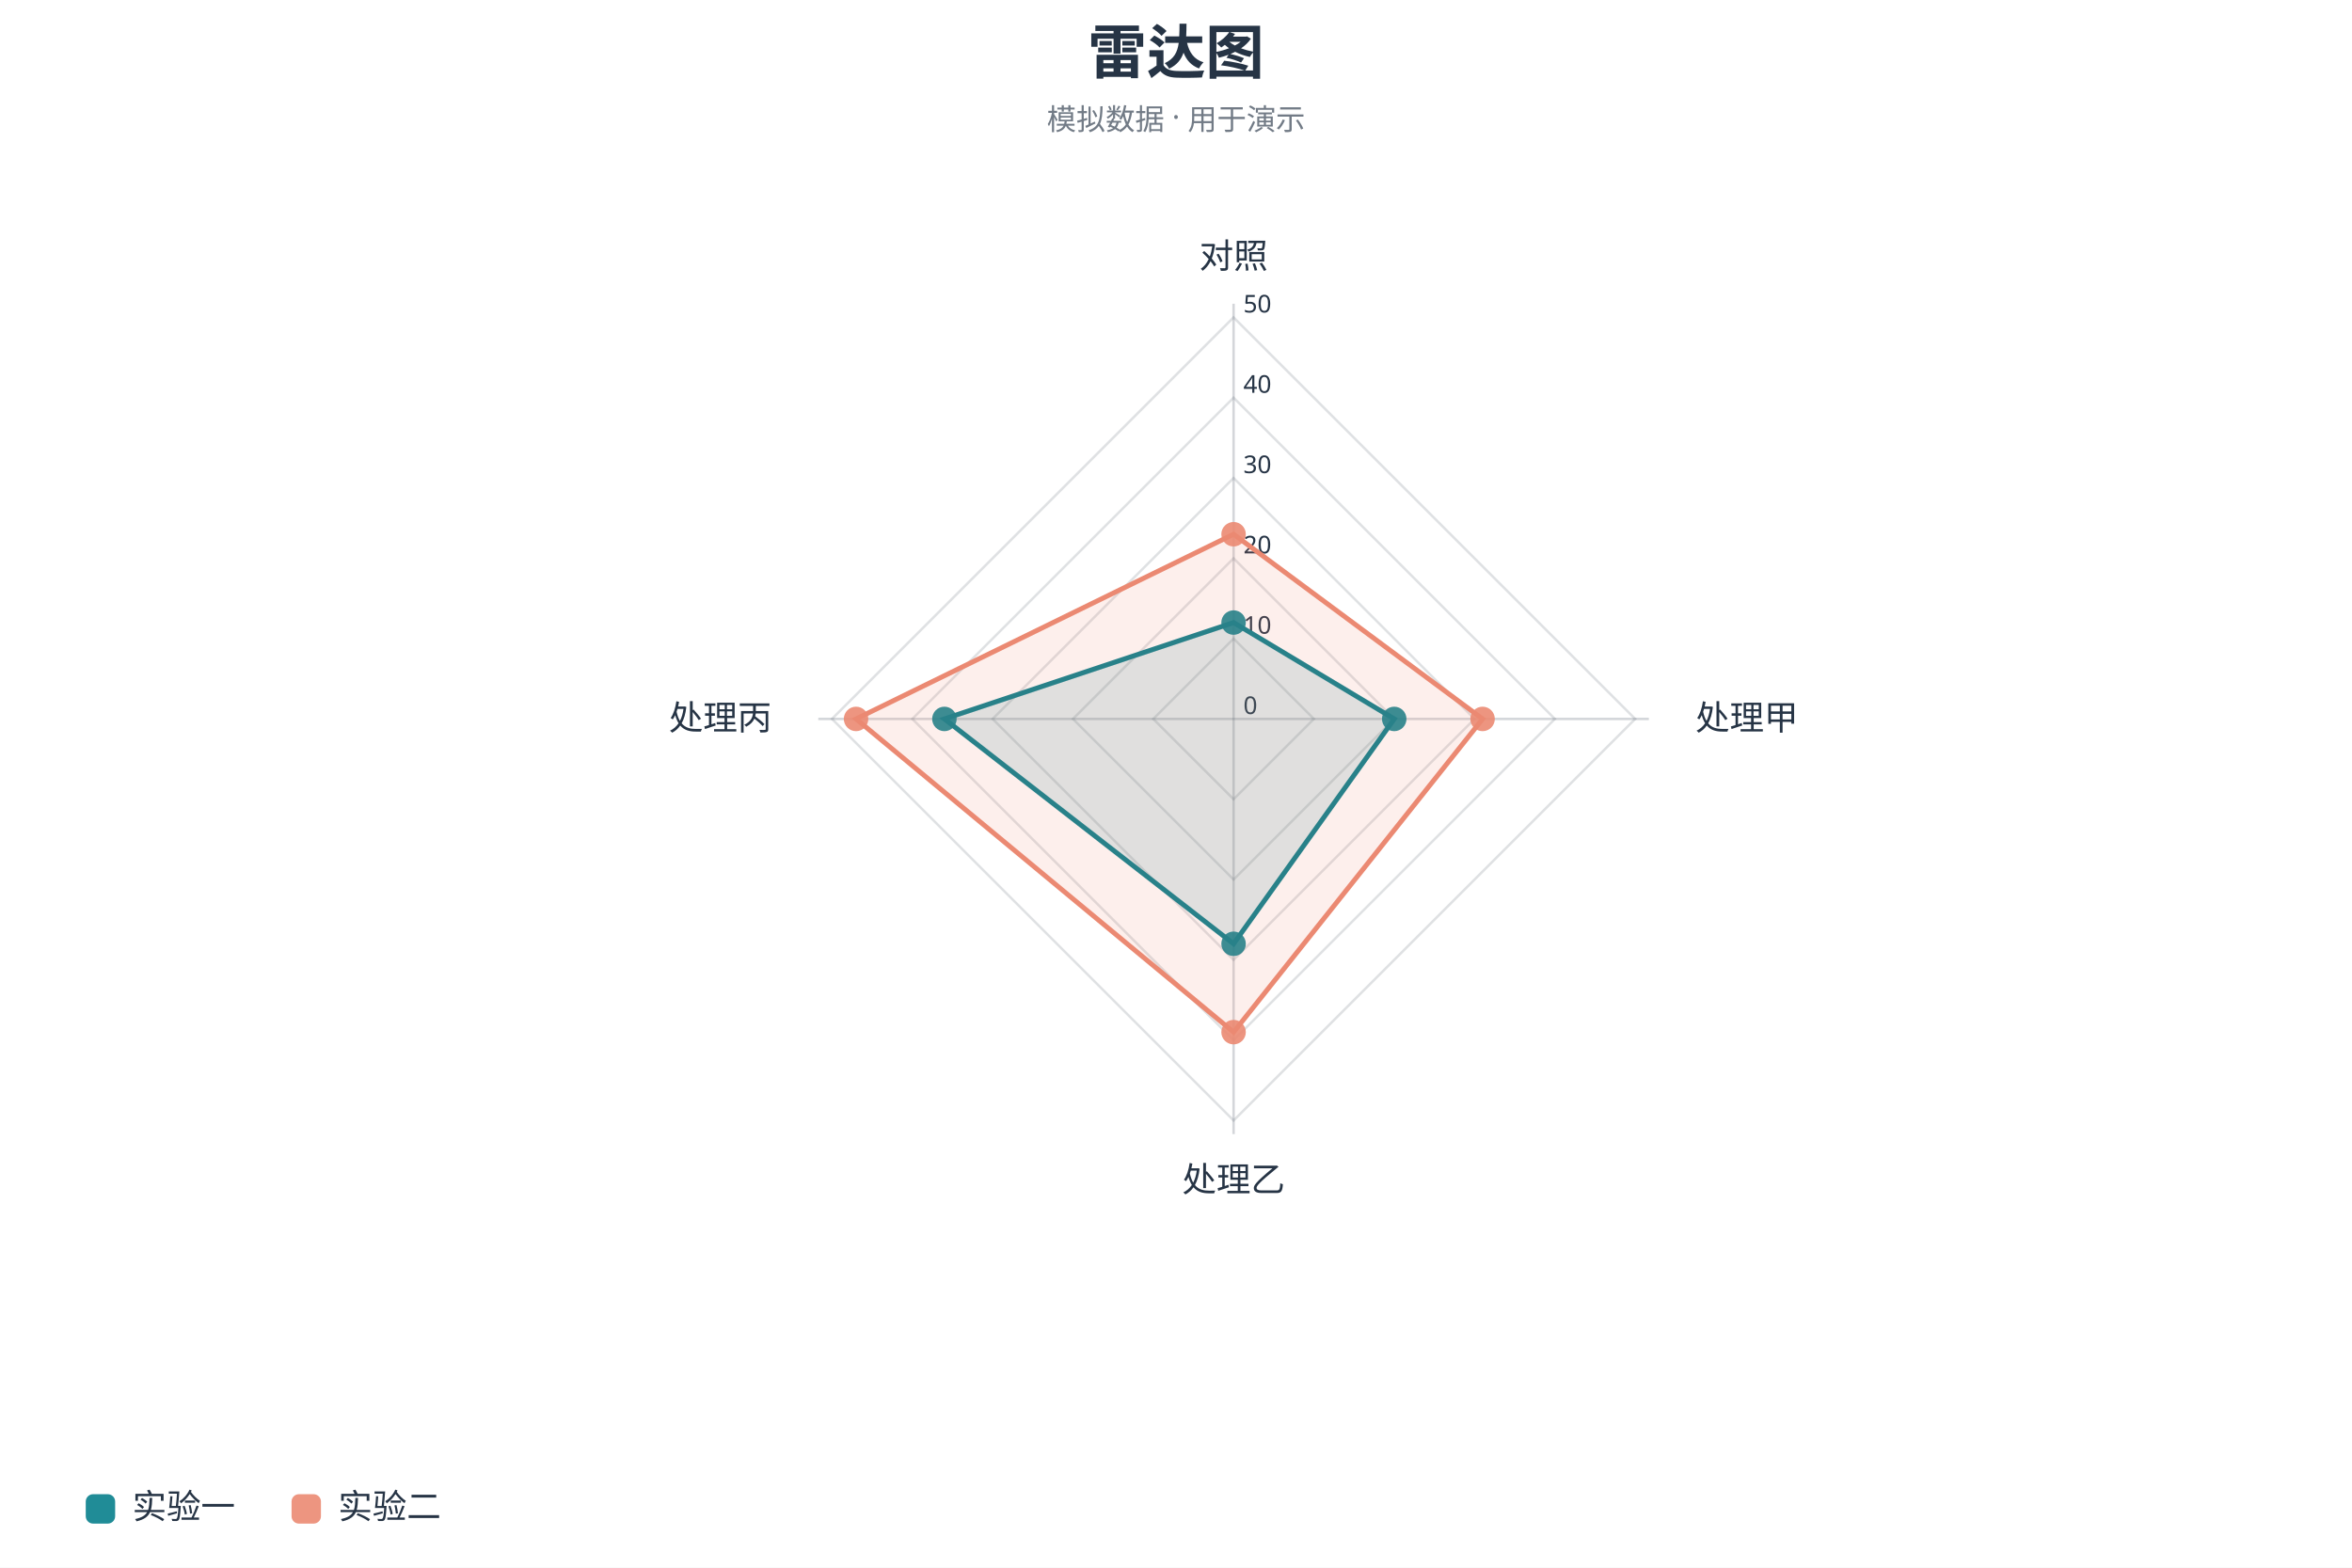
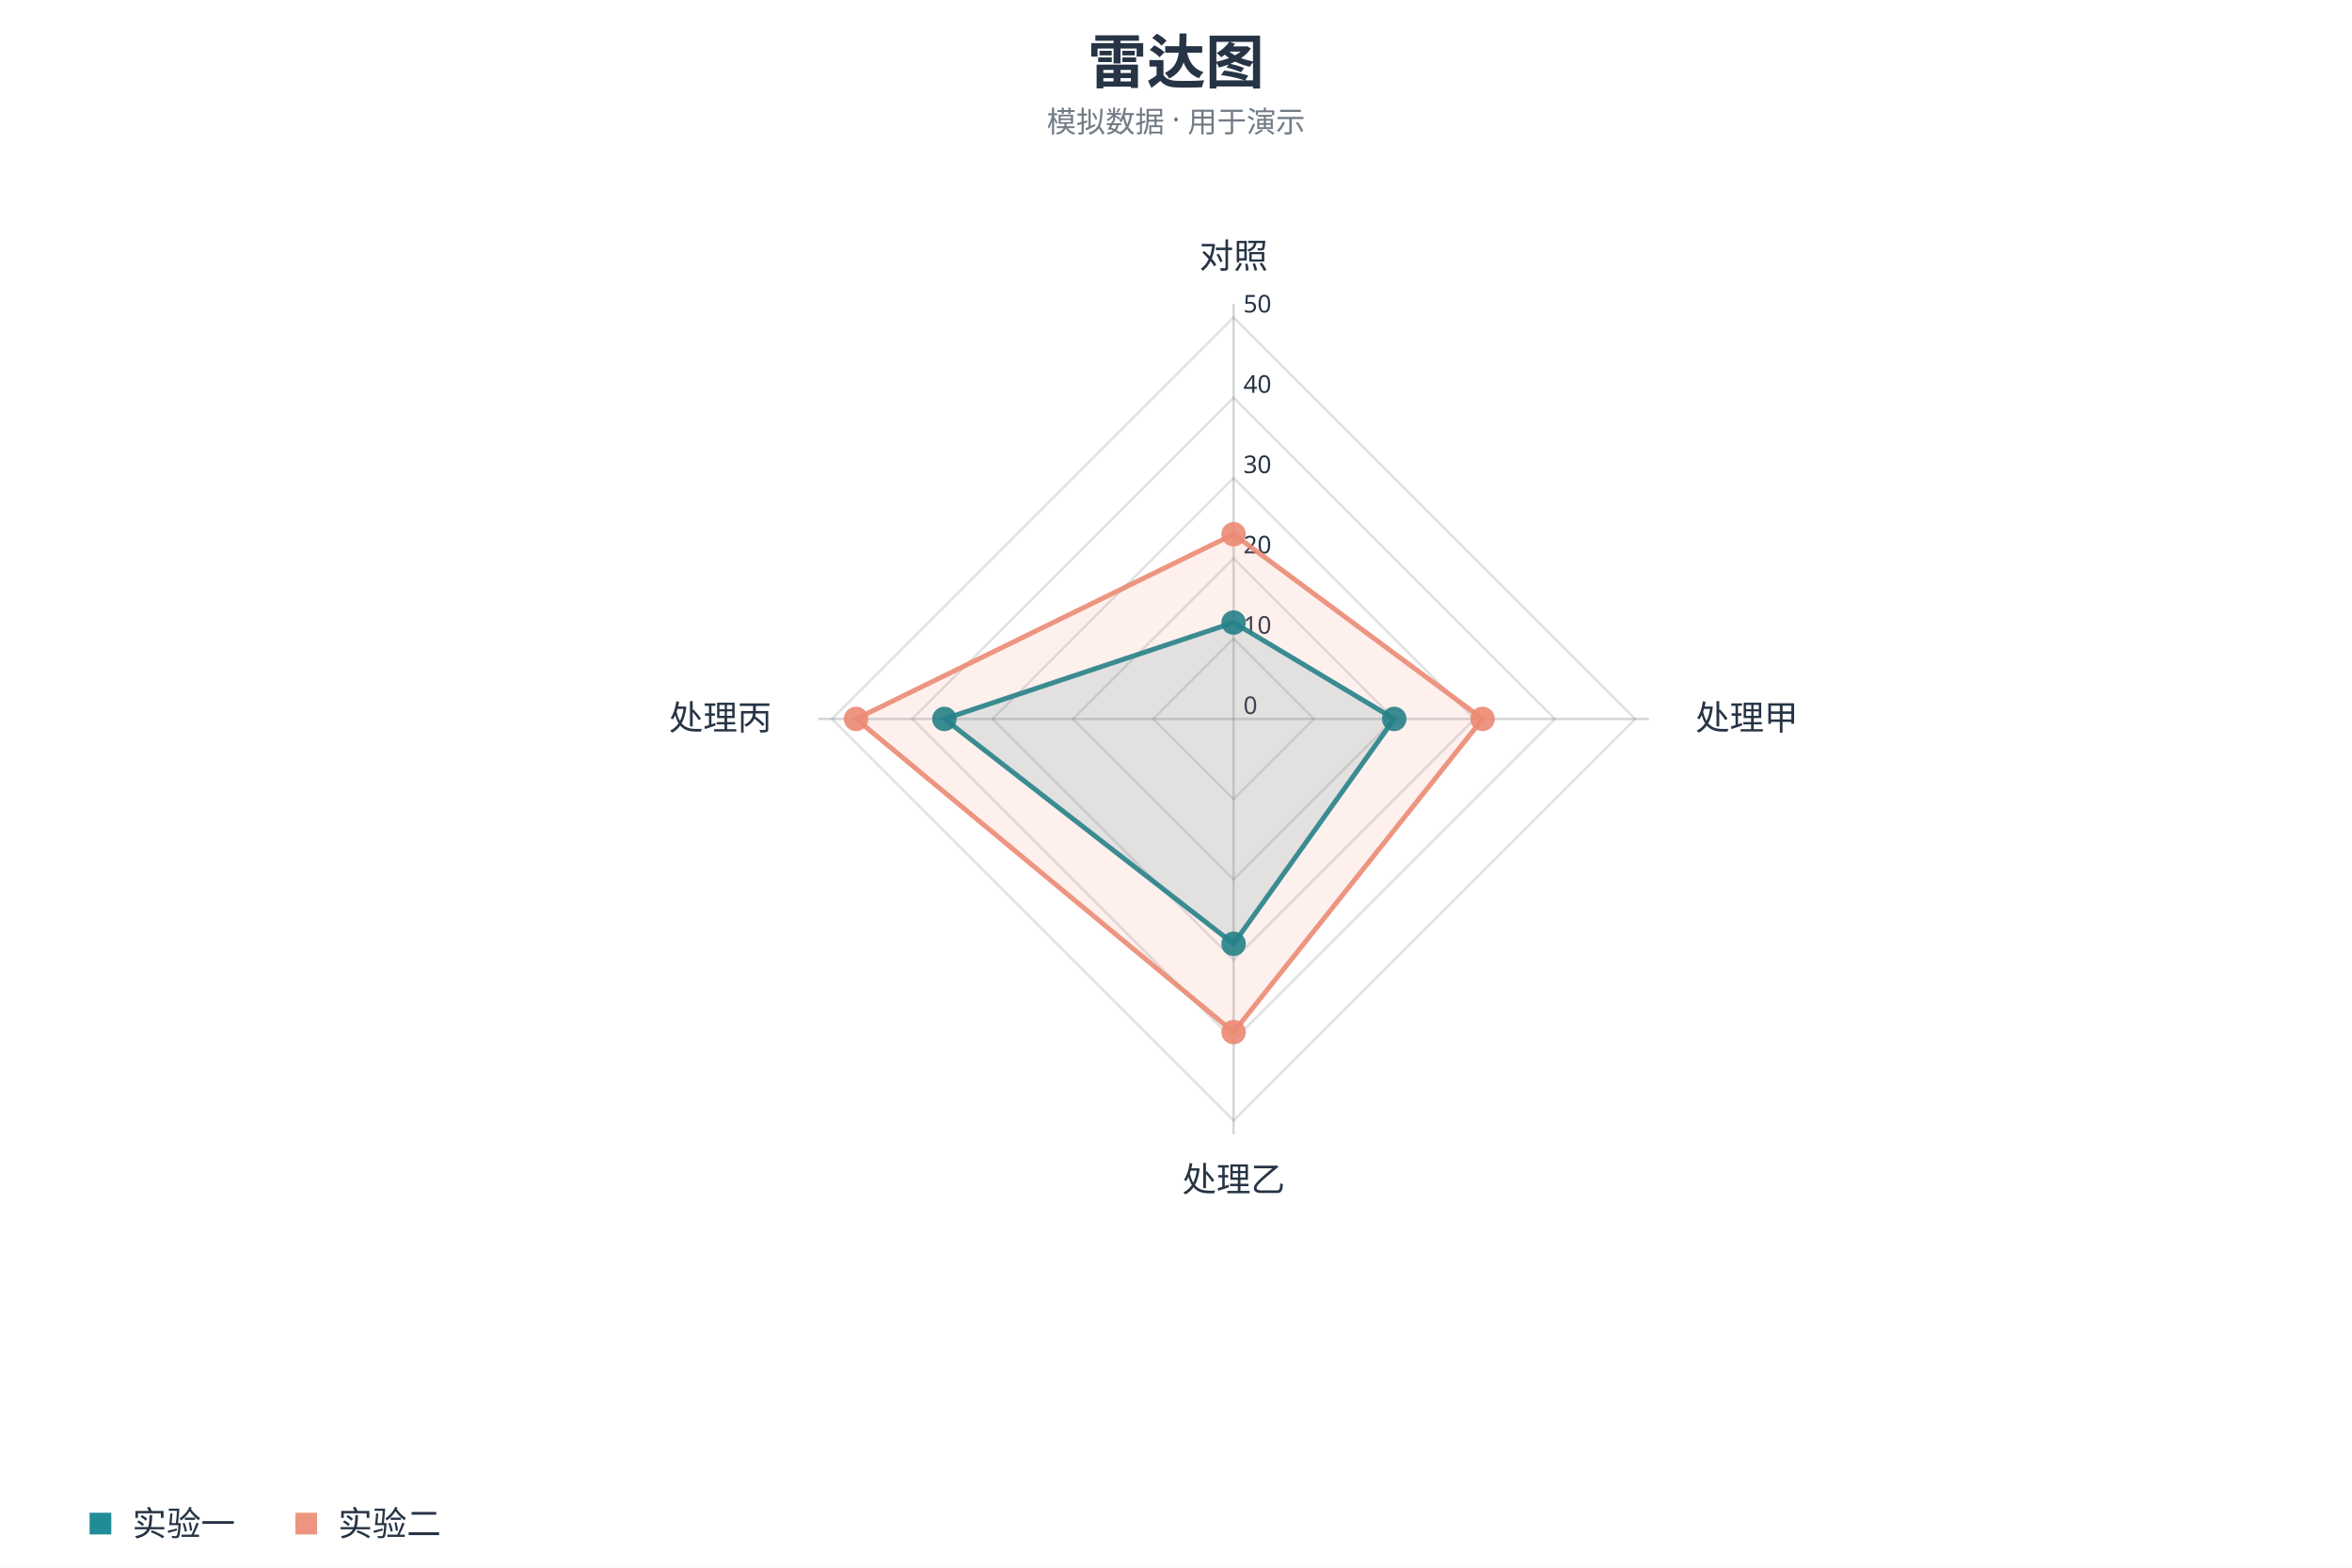
<svg xmlns="http://www.w3.org/2000/svg" data-chart="true" class="chart-svg" width="960" height="640" viewBox="0 0 960 640" role="img" aria-label="雷达图">
-   <svg data-chart="true" width="960" height="640" viewBox="0 0 960 640" role="img" aria-label="雷达图" style="font-family: &quot;Noto Sans SC&quot;, &quot;Microsoft YaHei&quot;, sans-serif; font-size: 14px; color: rgb(38, 52, 69); overflow: visible;">
+   <svg data-chart="true" width="960" height="640" viewBox="0 0 960 640" role="img" aria-label="雷达图" style="font-family: &quot;Noto Sans SC&quot;; font-size: 14px; color: rgb(38, 52, 69); overflow: visible;">
+     <defs />
    <defs>
-       <pattern id="basicru-pattern-0" width="8" height="8" patternUnits="userSpaceOnUse" patternTransform="rotate(0)">
-         <rect width="100%" height="100%" fill="#087f8c" fill-opacity="0.2" />
-         <line x1="0" y1="0" x2="8" y2="0" stroke="#087f8c" stroke-width="1.5" />
-       </pattern>
-       <pattern id="basicru-pattern-1" width="8" height="8" patternUnits="userSpaceOnUse" patternTransform="rotate(0)">
-         <rect width="100%" height="100%" fill="#eb8972" fill-opacity="0.2" />
-         <line x1="0" y1="0" x2="8" y2="0" stroke="#eb8972" stroke-width="1.5" />
-       </pattern>
-       <pattern id="basicru-pattern-2" width="8" height="8" patternUnits="userSpaceOnUse" patternTransform="rotate(0)">
-         <rect width="100%" height="100%" fill="#587ab8" fill-opacity="0.2" />
-         <line x1="0" y1="0" x2="8" y2="0" stroke="#587ab8" stroke-width="1.5" />
-       </pattern>
-       <pattern id="basicru-pattern-3" width="8" height="8" patternUnits="userSpaceOnUse" patternTransform="rotate(0)">
-         <rect width="100%" height="100%" fill="#b78bc1" fill-opacity="0.2" />
-         <line x1="0" y1="0" x2="8" y2="0" stroke="#b78bc1" stroke-width="1.5" />
-       </pattern>
-       <pattern id="basicru-pattern-4" width="8" height="8" patternUnits="userSpaceOnUse" patternTransform="rotate(0)">
-         <rect width="100%" height="100%" fill="#b9ac62" fill-opacity="0.2" />
-         <line x1="0" y1="0" x2="8" y2="0" stroke="#b9ac62" stroke-width="1.5" />
-       </pattern>
-       <pattern id="basicru-pattern-5" width="8" height="8" patternUnits="userSpaceOnUse" patternTransform="rotate(0)">
-         <rect width="100%" height="100%" fill="#76b7bc" fill-opacity="0.2" />
-         <line x1="0" y1="0" x2="8" y2="0" stroke="#76b7bc" stroke-width="1.5" />
-       </pattern>
+       <marker id="basicru-arrow" viewBox="0 0 10 10" refX="9" refY="5" markerWidth="7" markerHeight="7" orient="auto-start-reverse">
+         <path d="M0,0L10,5L0,10Z" fill="#263445" />
+       </marker>
    </defs>
    <rect width="960" height="640" fill="#ffffff" />
-     <text x="480" y="30" text-anchor="middle" font-size="24" font-weight="700" font-style="normal" fill="#263445">
+     <text x="480" y="34" text-anchor="middle" font-size="24" font-weight="700" font-style="normal" fill="#263445">
      <tspan x="480" dy="0">雷达图</tspan>
    </text>
-     <text x="480" y="53" text-anchor="middle" fill="#263445" opacity=".65" font-size="12">模拟数据 · 用于演示</text>
+     <text x="480" y="54" text-anchor="middle" fill="#263445" opacity=".65" font-size="12">
+       <tspan x="480" dy="0">模拟数据 · 用于演示</tspan>
+     </text>
    <g data-part="marks" transform="translate(503.5,293.5)">
      <g>
        <polygon points="0,0 0,0 0,0 0,0" fill="none" stroke="#263445" opacity=".15" />
        <text y="-2" x="4" fill="#263445" font-size="10">0</text>
      </g>
      <g>
        <polygon points="2.0075206233605063e-15,-32.785 32.785,0 2.0075206233605063e-15,32.785 -32.785,4.0150412467210125e-15" fill="none" stroke="#263445" opacity=".15" />
        <text y="-34.785" x="4" fill="#263445" font-size="10">10</text>
      </g>
      <g>
        <polygon points="4.0150412467210125e-15,-65.571 65.571,0 4.0150412467210125e-15,65.571 -65.571,8.030082493442025e-15" fill="none" stroke="#263445" opacity=".15" />
        <text y="-67.571" x="4" fill="#263445" font-size="10">20</text>
      </g>
      <g>
        <polygon points="6.022561870081519e-15,-98.356 98.356,0 6.022561870081519e-15,98.356 -98.356,1.2045123740163038e-14" fill="none" stroke="#263445" opacity=".15" />
        <text y="-100.356" x="4" fill="#263445" font-size="10">30</text>
      </g>
      <g>
        <polygon points="8.030082493442025e-15,-131.141 131.141,0 8.030082493442025e-15,131.141 -131.141,1.606016498688405e-14" fill="none" stroke="#263445" opacity=".15" />
        <text y="-133.141" x="4" fill="#263445" font-size="10">40</text>
      </g>
      <g>
        <polygon points="1.003760311680253e-14,-163.926 163.926,0 1.003760311680253e-14,163.926 -163.926,2.007520623360506e-14" fill="none" stroke="#263445" opacity=".15" />
        <text y="-165.926" x="4" fill="#263445" font-size="10">50</text>
      </g>
      <g>
        <line x2="1.0378881622773818e-14" y2="-169.5" stroke="#263445" opacity=".2" />
        <text x="1.1542296081963803e-14" y="-188.5" text-anchor="middle" dy=".32em" fill="#263445">
          <tspan x="1.1542296081963803e-14" dy="0">对照</tspan>
        </text>
      </g>
      <g>
        <line x2="169.5" y2="0" stroke="#263445" opacity=".2" />
        <text x="188.5" y="0" text-anchor="start" dy=".32em" fill="#263445">
          <tspan x="188.5" dy="0">处理甲</tspan>
        </text>
      </g>
      <g>
        <line x2="1.0378881622773818e-14" y2="169.5" stroke="#263445" opacity=".2" />
        <text x="1.1542296081963803e-14" y="188.5" text-anchor="middle" dy=".32em" fill="#263445">
          <tspan x="1.1542296081963803e-14" dy="0">处理乙</tspan>
        </text>
      </g>
      <g>
        <line x2="-169.5" y2="2.0757763245547636e-14" stroke="#263445" opacity=".2" />
        <text x="-188.5" y="2.3084592163927607e-14" text-anchor="end" dy=".32em" fill="#263445">
          <tspan x="-188.5" dy="0">处理丙</tspan>
        </text>
      </g>
      <g>
-         <polygon points="2.4090247480326075e-15,-39.342 65.571,0 5.6210577454094175e-15,91.799 -118.027,1.4454148488195648e-14" fill="#087f8c" fill-opacity="0.14" stroke="#087f8c" stroke-width="2" />
+         <polygon points="2.4090247480326075e-15,-39.342 65.571,0 5.6210577454094175e-15,91.799 -118.027,1.4454148488195648e-14" fill="#087f8c" fill-opacity="0.14" stroke="#087f8c" stroke-width="2" opacity="0.9" />
        <g>
-           <circle cx="2.4090247480326075e-15" cy="-39.342" r="5" fill="#087f8c" opacity="0.9" />
+           <path transform="translate(2.4090247480326075e-15,-39.34236)" d="M5,0A5,5,0,1,1,-5,0A5,5,0,1,1,5,0" fill="#087f8c" opacity="0.9" stroke="none" stroke-width="0" />
        </g>
        <g>
-           <circle cx="65.571" cy="0" r="5" fill="#087f8c" opacity="0.9" />
+           <path transform="translate(65.5706,0)" d="M5,0A5,5,0,1,1,-5,0A5,5,0,1,1,5,0" fill="#087f8c" opacity="0.9" stroke="none" stroke-width="0" />
        </g>
        <g>
-           <circle cx="5.6210577454094175e-15" cy="91.799" r="5" fill="#087f8c" opacity="0.9" />
+           <path transform="translate(5.6210577454094175e-15,91.79884)" d="M5,0A5,5,0,1,1,-5,0A5,5,0,1,1,5,0" fill="#087f8c" opacity="0.9" stroke="none" stroke-width="0" />
        </g>
        <g>
-           <circle cx="-118.027" cy="1.4454148488195648e-14" r="5" fill="#087f8c" opacity="0.9" />
+           <path transform="translate(-118.0271,1.4454148488195648e-14)" d="M5,0A5,5,0,1,1,-5,0A5,5,0,1,1,5,0" fill="#087f8c" opacity="0.9" stroke="none" stroke-width="0" />
        </g>
      </g>
      <g>
-         <polygon points="4.617297433729165e-15,-75.406 101.634,0 7.829330431105976e-15,127.863 -154.091,1.887069385958876e-14" fill="#eb8972" fill-opacity="0.14" stroke="#eb8972" stroke-width="2" />
+         <polygon points="4.617297433729165e-15,-75.406 101.634,0 7.829330431105976e-15,127.863 -154.091,1.887069385958876e-14" fill="#eb8972" fill-opacity="0.14" stroke="#eb8972" stroke-width="2" opacity="0.9" />
        <g>
-           <circle cx="4.617297433729165e-15" cy="-75.406" r="5" fill="#eb8972" opacity="0.9" />
+           <path transform="translate(4.617297433729165e-15,-75.40619)" d="M5,0A5,5,0,1,1,-5,0A5,5,0,1,1,5,0" fill="#eb8972" opacity="0.9" stroke="none" stroke-width="0" />
        </g>
        <g>
-           <circle cx="101.634" cy="0" r="5" fill="#eb8972" opacity="0.9" />
+           <path transform="translate(101.6344,0)" d="M5,0A5,5,0,1,1,-5,0A5,5,0,1,1,5,0" fill="#eb8972" opacity="0.9" stroke="none" stroke-width="0" />
        </g>
        <g>
-           <circle cx="7.829330431105976e-15" cy="127.863" r="5" fill="#eb8972" opacity="0.9" />
+           <path transform="translate(7.829330431105976e-15,127.8627)" d="M5,0A5,5,0,1,1,-5,0A5,5,0,1,1,5,0" fill="#eb8972" opacity="0.9" stroke="none" stroke-width="0" />
        </g>
        <g>
-           <circle cx="-154.091" cy="1.887069385958876e-14" r="5" fill="#eb8972" opacity="0.9" />
+           <path transform="translate(-154.0909,1.887069385958876e-14)" d="M5,0A5,5,0,1,1,-5,0A5,5,0,1,1,5,0" fill="#eb8972" opacity="0.9" stroke="none" stroke-width="0" />
        </g>
      </g>
    </g>
-     <g data-part="legend" transform="translate(35,620)" style="cursor: move;">
+     <g data-part="legend" transform="translate(35,627)" style="cursor: move;">
      <g transform="translate(0,0)">
-         <rect width="12" height="12" y="-10" rx="3" fill="#087f8c" opacity="0.9" />
-         <text x="19" fill="#263445" font-size="14">实验一</text>
+         <path transform="translate(6,-5)" d="M-4.431,-4.431h8.862v8.862h-8.862Z" fill="#087f8c" opacity="0.9" stroke="none" stroke-width="0" />
+         <text x="19" fill="#263445" font-size="14" font-family="Noto Sans SC">实验一</text>
      </g>
      <g transform="translate(84,0)">
-         <rect width="12" height="12" y="-10" rx="3" fill="#eb8972" opacity="0.9" />
-         <text x="19" fill="#263445" font-size="14">实验二</text>
+         <path transform="translate(6,-5)" d="M-4.431,-4.431h8.862v8.862h-8.862Z" fill="#eb8972" opacity="0.9" stroke="none" stroke-width="0" />
+         <text x="19" fill="#263445" font-size="14" font-family="Noto Sans SC">实验二</text>
      </g>
    </g>
  </svg>
</svg>
